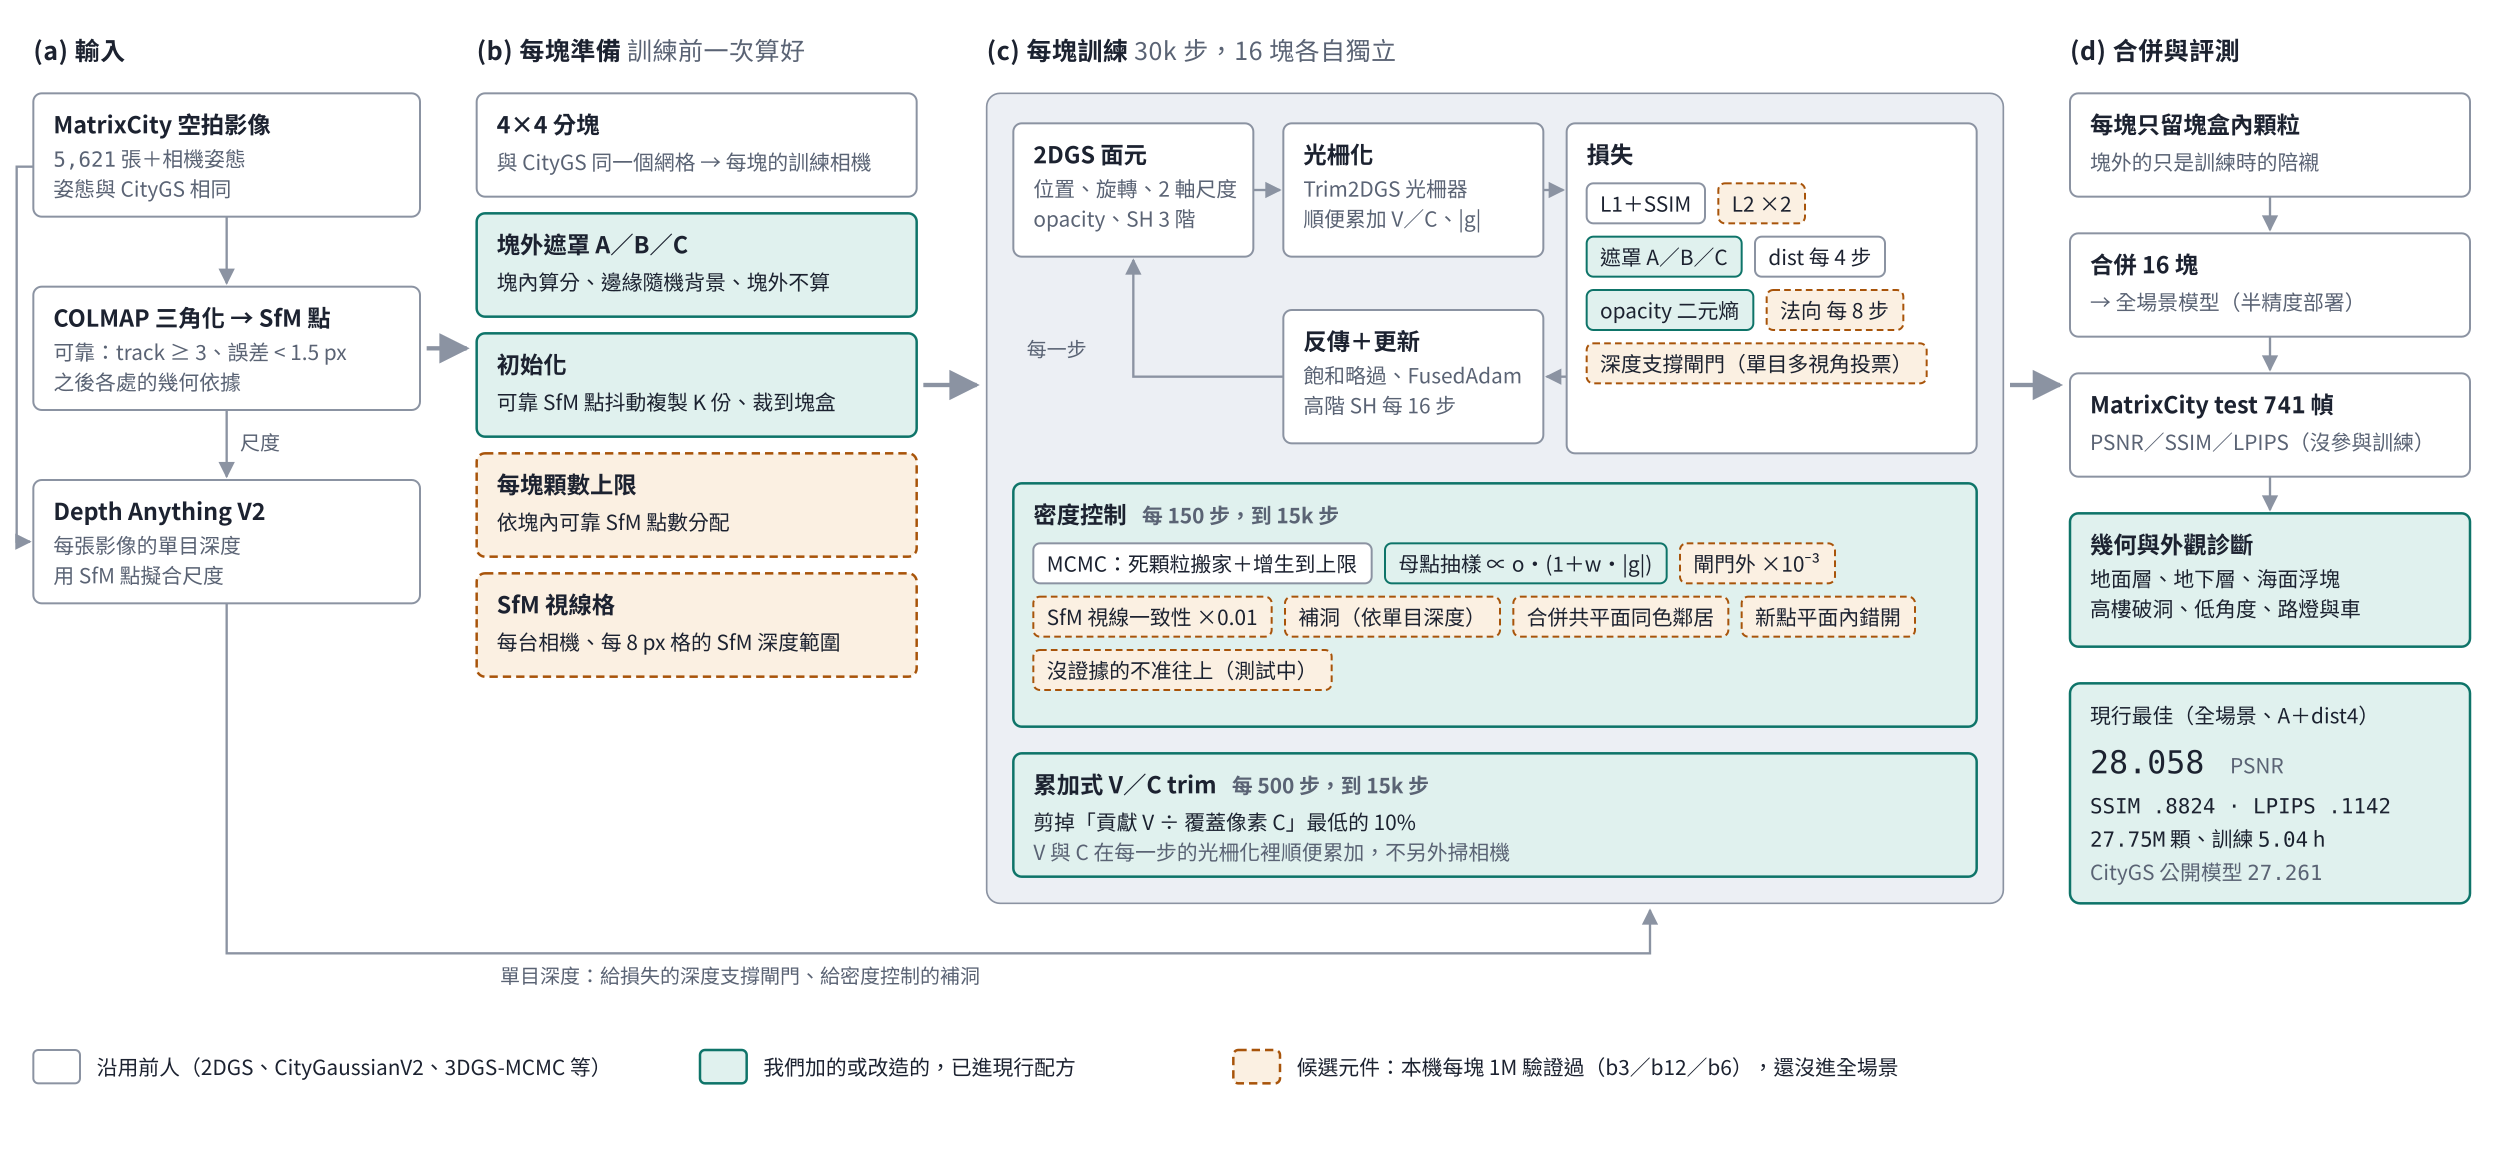
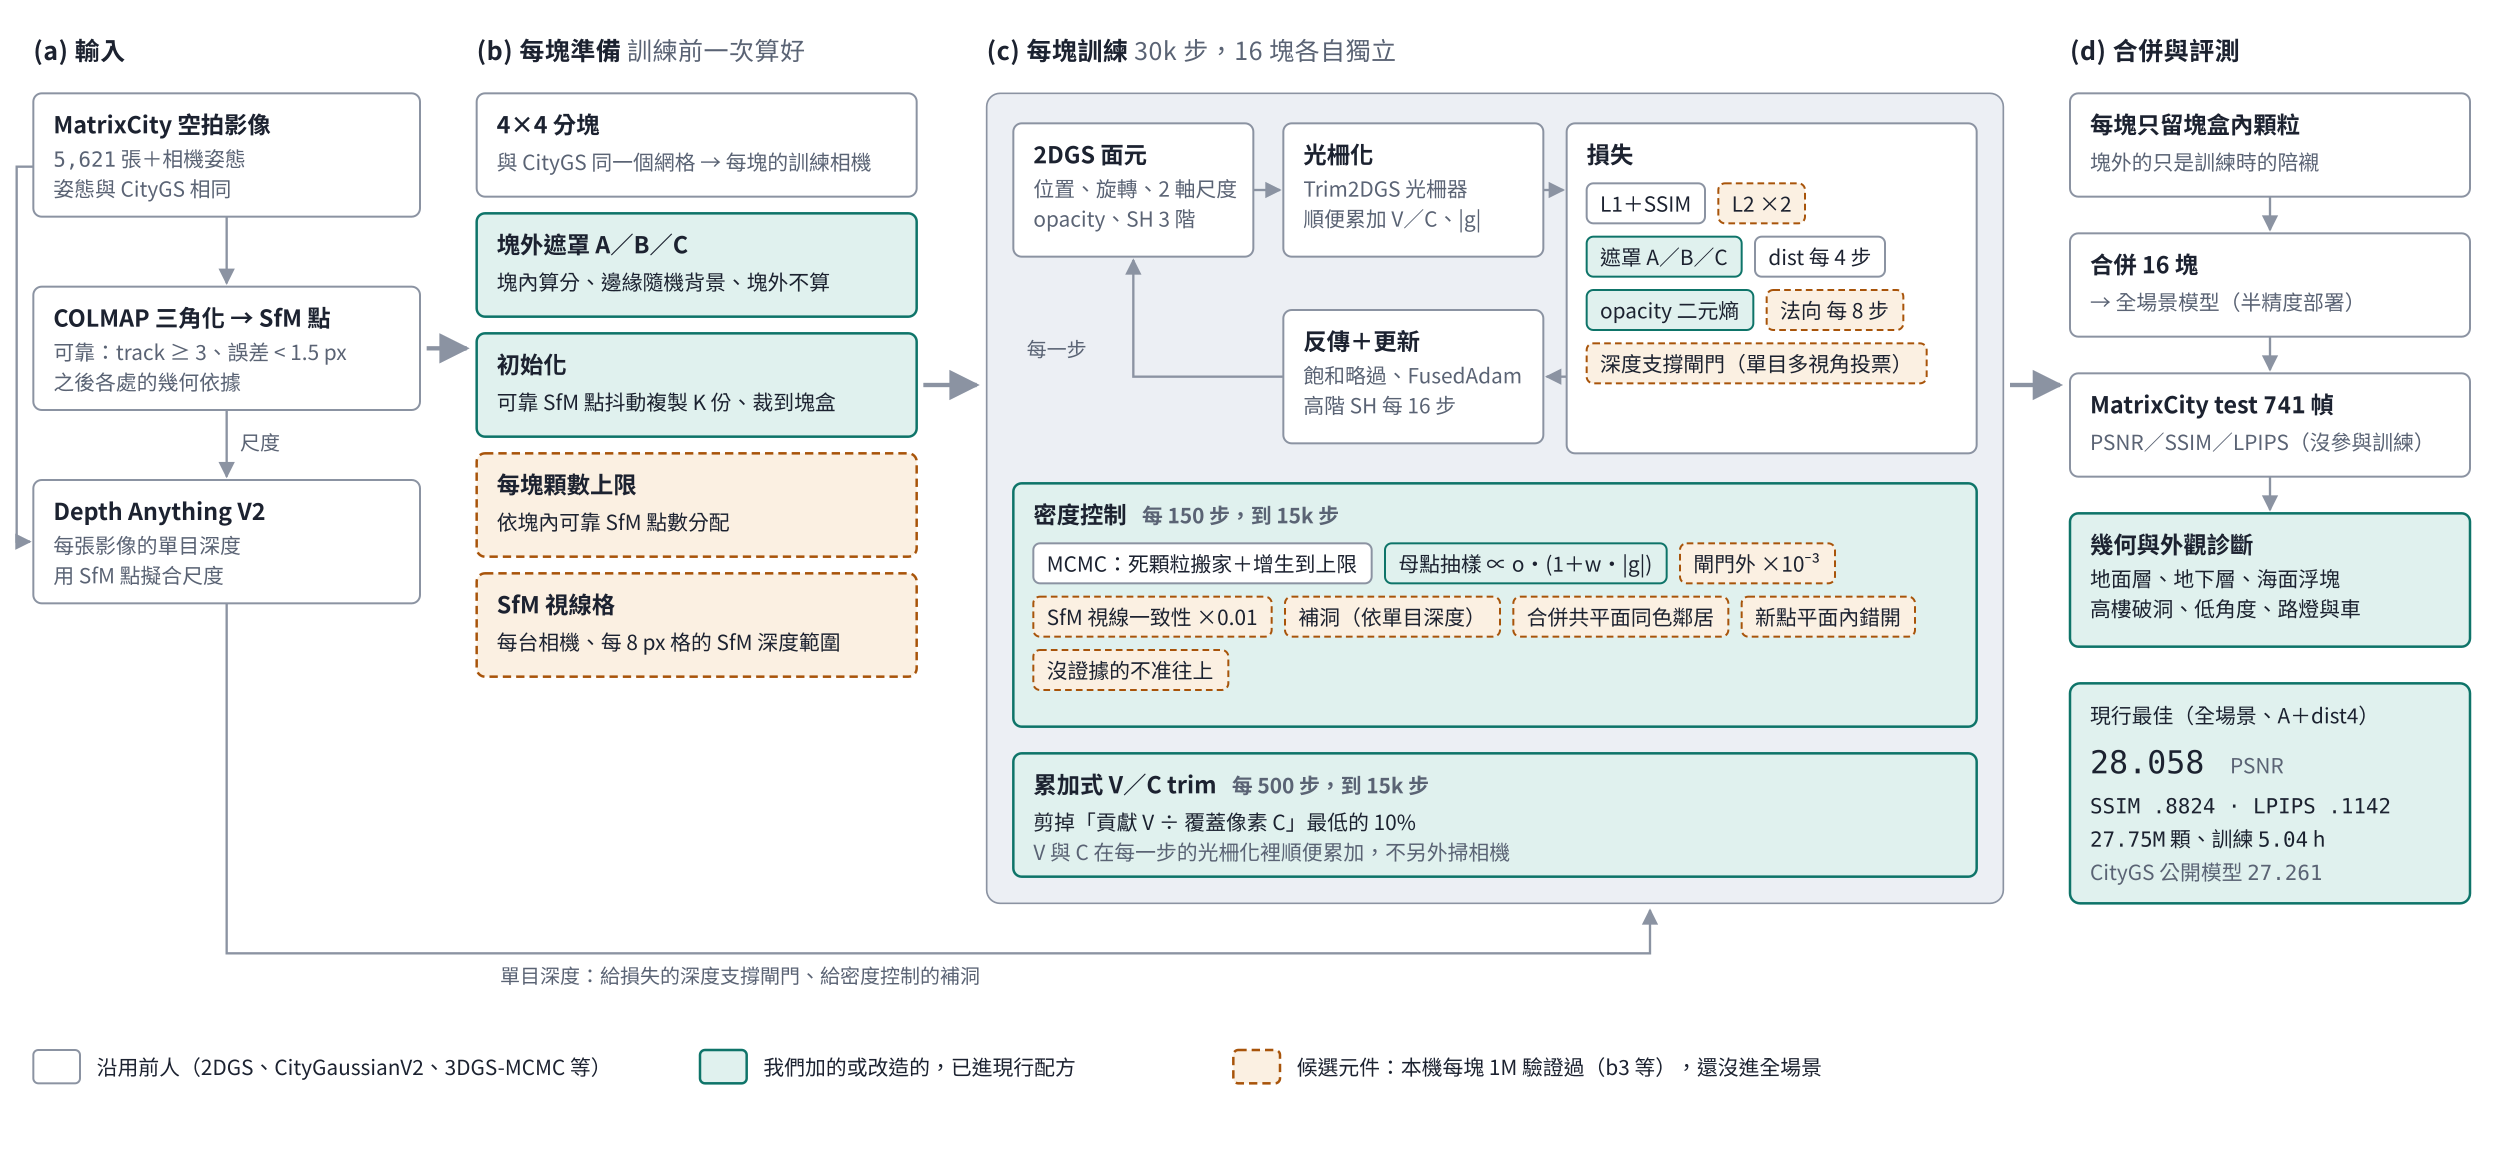
<svg xmlns="http://www.w3.org/2000/svg" viewBox="0 0 1500 690" width="1500" height="690">
  <style>
/* ── SVG ── */
svg text { font-family: "Noto Sans TC", "Noto Sans CJK TC", "PingFang TC", "Microsoft JhengHei", sans-serif; fill: #1c2230; }
.ph { font-size: 15px; font-weight: 700; letter-spacing: 0.02em; }
.ph .tag { fill: #5a6374; font-weight: 500; }
.bx { fill: #ffffff; stroke: #8b93a2; stroke-width: 1.2; }
.bx.ours { fill: #e0f1ee; stroke: #0e7469; stroke-width: 1.5; }
.bx.cand { fill: #fbf0e2; stroke: #a8540a; stroke-width: 1.5; stroke-dasharray: 5 3; }
.cont { fill: #eceff4; stroke: #8b93a2; stroke-width: 1; }
.t1 { font-size: 14px; font-weight: 700; }
.t2 { font-size: 12.5px; fill: #5a6374; }
.t2.fg { fill: #1c2230; }
.ar { stroke: #8b93a2; stroke-width: 1.4; fill: none; }
.ar.big { stroke-width: 2.6; }
.ahp { fill: #8b93a2; }
.lbl { font-size: 12px; fill: #5a6374; }
.chip rect { stroke-width: 1.2; rx: 4; }
.chip text { font-size: 12.5px; }
.chip.k-inh rect { fill: #ffffff; stroke: #8b93a2; }
.chip.k-ours rect { fill: #e0f1ee; stroke: #0e7469; }
.chip.k-cand rect { fill: #fbf0e2; stroke: #a8540a; stroke-dasharray: 4 2.5; }
.res { fill: #e0f1ee; stroke: #0e7469; stroke-width: 1.5; }
.big-num { font-family: "IBM Plex Mono", "DejaVu Sans Mono", Menlo, monospace; font-size: 19px; font-weight: 500; }
.mono { font-family: "IBM Plex Mono", "DejaVu Sans Mono", Menlo, monospace; }

</style>
  <rect width="1500" height="690" fill="#ffffff" />
  <defs>
    <marker id="ah" viewBox="0 0 10 10" refX="9" refY="5" markerWidth="7" markerHeight="7" orient="auto-start-reverse">
      <path d="M0 0 L10 5 L0 10 z" class="ahp" />
    </marker>
  </defs>
  <text class="ph" x="20" y="36">(a) 輸入</text>
  <rect class="bx" x="20" y="56" width="232" height="74" rx="5" />
  <text class="t1" x="32" y="80">MatrixCity 空拍影像</text>
  <text class="t2" x="32" y="100">
    <tspan class="mono">5,621</tspan> 張＋相機姿態</text>
  <text class="t2" x="32" y="118">姿態與 CityGS 相同</text>
  <rect class="bx" x="20" y="172" width="232" height="74" rx="5" />
  <text class="t1" x="32" y="196">COLMAP 三角化 → SfM 點</text>
  <text class="t2" x="32" y="216">可靠：track ≥ 3、誤差 &lt; 1.5 px</text>
  <text class="t2" x="32" y="234">之後各處的幾何依據</text>
  <rect class="bx" x="20" y="288" width="232" height="74" rx="5" />
  <text class="t1" x="32" y="312">Depth Anything V2</text>
  <text class="t2" x="32" y="332">每張影像的單目深度</text>
  <text class="t2" x="32" y="350">用 SfM 點擬合尺度</text>
  <path class="ar" d="M136 130 V170" marker-end="url(#ah)" />
  <path class="ar" d="M136 246 V286" marker-end="url(#ah)" />
  <text class="lbl" x="144" y="270">尺度</text>
  <path class="ar" d="M20 100 H10 V325 H18" marker-end="url(#ah)" />
  <path class="ar big" d="M256 209 H280" marker-end="url(#ah)" />
  <text class="ph" x="286" y="36">(b) 每塊準備 <tspan class="tag">訓練前一次算好</tspan>
  </text>
  <rect class="bx" x="286" y="56" width="264" height="62" rx="5" />
  <text class="t1" x="298" y="80">4×4 分塊</text>
  <text class="t2" x="298" y="102">與 CityGS 同一個網格 → 每塊的訓練相機</text>
  <rect class="bx ours" x="286" y="128" width="264" height="62" rx="5" />
  <text class="t1" x="298" y="152">塊外遮罩 A／B／C</text>
  <text class="t2 fg" x="298" y="174">塊內算分、邊緣隨機背景、塊外不算</text>
  <rect class="bx ours" x="286" y="200" width="264" height="62" rx="5" />
  <text class="t1" x="298" y="224">初始化</text>
  <text class="t2 fg" x="298" y="246">可靠 SfM 點抖動複製 K 份、裁到塊盒</text>
  <rect class="bx cand" x="286" y="272" width="264" height="62" rx="5" />
  <text class="t1" x="298" y="296">每塊顆數上限</text>
  <text class="t2 fg" x="298" y="318">依塊內可靠 SfM 點數分配</text>
  <rect class="bx cand" x="286" y="344" width="264" height="62" rx="5" />
  <text class="t1" x="298" y="368">SfM 視線格</text>
  <text class="t2 fg" x="298" y="390">每台相機、每 8 px 格的 SfM 深度範圍</text>
  <path class="ar big" d="M554 231 H586" marker-end="url(#ah)" />
  <text class="ph" x="592" y="36">(c) 每塊訓練 <tspan class="tag">30k 步，16 塊各自獨立</tspan>
  </text>
  <rect class="cont" x="592" y="56" width="610" height="486" rx="8" />
  <rect class="bx" x="608" y="74" width="144" height="80" rx="5" />
  <text class="t1" x="620" y="98">2DGS 面元</text>
  <text class="t2" x="620" y="118">位置、旋轉、2 軸尺度</text>
  <text class="t2" x="620" y="136">opacity、SH 3 階</text>
  <rect class="bx" x="770" y="74" width="156" height="80" rx="5" />
  <text class="t1" x="782" y="98">光柵化</text>
  <text class="t2" x="782" y="118">Trim2DGS 光柵器</text>
  <text class="t2" x="782" y="136">順便累加 V／C、|g|</text>
  <rect class="bx" x="940" y="74" width="246" height="198" rx="5" />
  <text class="t1" x="952" y="98">損失</text>
  <g class="chips" data-x="952" data-y="110" data-w="224">
    <g class="chip k-inh">
      <rect x="952" y="110" width="71" height="24" />
      <text x="960" y="127">L1＋SSIM</text>
    </g>
    <g class="chip k-cand">
      <rect x="1031" y="110" width="52" height="24" />
      <text x="1039" y="127">L2 ×2</text>
    </g>
    <g class="chip k-ours">
      <rect x="952" y="142" width="93" height="24" />
      <text x="960" y="159">遮罩 A／B／C</text>
    </g>
    <g class="chip k-inh">
      <rect x="1053" y="142" width="78" height="24" />
      <text x="1061" y="159">dist 每 4 步</text>
    </g>
    <g class="chip k-ours">
      <rect x="952" y="174" width="100" height="24" />
      <text x="960" y="191">opacity 二元熵</text>
    </g>
    <g class="chip k-cand">
      <rect x="1060" y="174" width="82" height="24" />
      <text x="1068" y="191">法向 每 8 步</text>
    </g>
    <g class="chip k-cand">
      <rect x="952" y="206" width="204" height="24" />
      <text x="960" y="223">深度支撐閘門（單目多視角投票）</text>
    </g>
  </g>
  <rect class="bx" x="770" y="186" width="156" height="80" rx="5" />
  <text class="t1" x="782" y="210">反傳＋更新</text>
  <text class="t2" x="782" y="230">飽和略過、FusedAdam</text>
  <text class="t2" x="782" y="248">高階 SH 每 16 步</text>
  <path class="ar" d="M752 114 H768" marker-end="url(#ah)" />
  <path class="ar" d="M926 114 H938" marker-end="url(#ah)" />
  <path class="ar" d="M940 226 H928" marker-end="url(#ah)" />
  <path class="ar" d="M770 226 H680 V156" marker-end="url(#ah)" />
  <text class="lbl" x="616" y="214">每一步</text>
  <rect class="bx ours" x="608" y="290" width="578" height="146" rx="5" />
  <text class="t1" x="620" y="314">密度控制 <tspan class="t2" dx="6">每 150 步，到 15k 步</tspan>
  </text>
  <g class="chips" data-x="620" data-y="326" data-w="556">
    <g class="chip k-inh">
      <rect x="620" y="326" width="203" height="24" />
      <text x="628" y="343">MCMC：死顆粒搬家＋增生到上限</text>
    </g>
    <g class="chip k-ours">
      <rect x="831" y="326" width="169" height="24" />
      <text x="839" y="343">母點抽樣 ∝ o·(1＋w·|g|)</text>
    </g>
    <g class="chip k-cand">
      <rect x="1008" y="326" width="93" height="24" />
      <text x="1016" y="343">閘門外 ×10⁻³</text>
    </g>
    <g class="chip k-cand">
      <rect x="620" y="358" width="143" height="24" />
      <text x="628" y="375">SfM 視線一致性 ×0.01</text>
    </g>
    <g class="chip k-cand">
      <rect x="771" y="358" width="129" height="24" />
      <text x="779" y="375">補洞（依單目深度）</text>
    </g>
    <g class="chip k-cand">
      <rect x="908" y="358" width="129" height="24" />
      <text x="916" y="375">合併共平面同色鄰居</text>
    </g>
    <g class="chip k-cand">
      <rect x="1045" y="358" width="104" height="24" />
      <text x="1053" y="375">新點平面內錯開</text>
    </g>
    <g class="chip k-cand">
-       <rect x="620" y="390" width="179" height="24" />
-       <text x="628" y="407">沒證據的不准往上（測試中）</text>
+       <rect x="620" y="390" width="117" height="24" />
+       <text x="628" y="407">沒證據的不准往上</text>
    </g>
  </g>
  <rect class="bx ours" x="608" y="452" width="578" height="74" rx="5" />
  <text class="t1" x="620" y="476">累加式 V／C trim <tspan class="t2" dx="6">每 500 步，到 15k 步</tspan>
  </text>
  <text class="t2 fg" x="620" y="498">剪掉「貢獻 V ÷ 覆蓋像素 C」最低的 10%</text>
  <text class="t2" x="620" y="516">V 與 C 在每一步的光柵化裡順便累加，不另外掃相機</text>
  <path class="ar" d="M136 362 V572 H990 V546" marker-end="url(#ah)" />
  <text class="lbl" x="300" y="590">單目深度：給損失的深度支撐閘門、給密度控制的補洞</text>
  <path class="ar big" d="M1206 231 H1236" marker-end="url(#ah)" />
  <text class="ph" x="1242" y="36">(d) 合併與評測</text>
  <rect class="bx" x="1242" y="56" width="240" height="62" rx="5" />
  <text class="t1" x="1254" y="80">每塊只留塊盒內顆粒</text>
  <text class="t2" x="1254" y="102">塊外的只是訓練時的陪襯</text>
  <rect class="bx" x="1242" y="140" width="240" height="62" rx="5" />
  <text class="t1" x="1254" y="164">合併 16 塊</text>
  <text class="t2" x="1254" y="186">→ 全場景模型（半精度部署）</text>
  <rect class="bx" x="1242" y="224" width="240" height="62" rx="5" />
  <text class="t1" x="1254" y="248">MatrixCity test <tspan class="mono">741</tspan> 幀</text>
  <text class="t2" x="1254" y="270">PSNR／SSIM／LPIPS（沒參與訓練）</text>
  <rect class="bx ours" x="1242" y="308" width="240" height="80" rx="5" />
  <text class="t1" x="1254" y="332">幾何與外觀診斷</text>
  <text class="t2 fg" x="1254" y="352">地面層、地下層、海面浮塊</text>
  <text class="t2 fg" x="1254" y="370">高樓破洞、低角度、路燈與車</text>
  <path class="ar" d="M1362 118 V138" marker-end="url(#ah)" />
  <path class="ar" d="M1362 202 V222" marker-end="url(#ah)" />
  <path class="ar" d="M1362 286 V306" marker-end="url(#ah)" />
  <rect class="res" x="1242" y="410" width="240" height="132" rx="6" />
  <text class="t2 fg" x="1254" y="434">現行最佳（全場景、A＋dist4）</text>
  <text class="big-num" x="1254" y="464">28.058</text>
  <text class="t2" x="1338" y="464">PSNR</text>
  <text class="t2 fg mono" x="1254" y="488">SSIM .8824 · LPIPS .1142</text>
  <text class="t2 fg" x="1254" y="508">
    <tspan class="mono">27.75M</tspan> 顆、訓練 <tspan class="mono">5.04</tspan> h</text>
  <text class="t2" x="1254" y="528">CityGS 公開模型 <tspan class="mono">27.261</tspan>
  </text>
  <g transform="translate(20 630)">
    <rect class="bx" x="0" y="0" width="28" height="20" rx="3" />
    <text class="t2 fg" x="38" y="15">沿用前人（2DGS、CityGaussianV2、3DGS-MCMC 等）</text>
    <rect class="bx ours" x="400" y="0" width="28" height="20" rx="3" />
    <text class="t2 fg" x="438" y="15">我們加的或改造的，已進現行配方</text>
    <rect class="bx cand" x="720" y="0" width="28" height="20" rx="3" />
-     <text class="t2 fg" x="758" y="15">候選元件：本機每塊 1M 驗證過（b3／b12／b6），還沒進全場景</text>
+     <text class="t2 fg" x="758" y="15">候選元件：本機每塊 1M 驗證過（b3 等），還沒進全場景</text>
  </g>
</svg>
